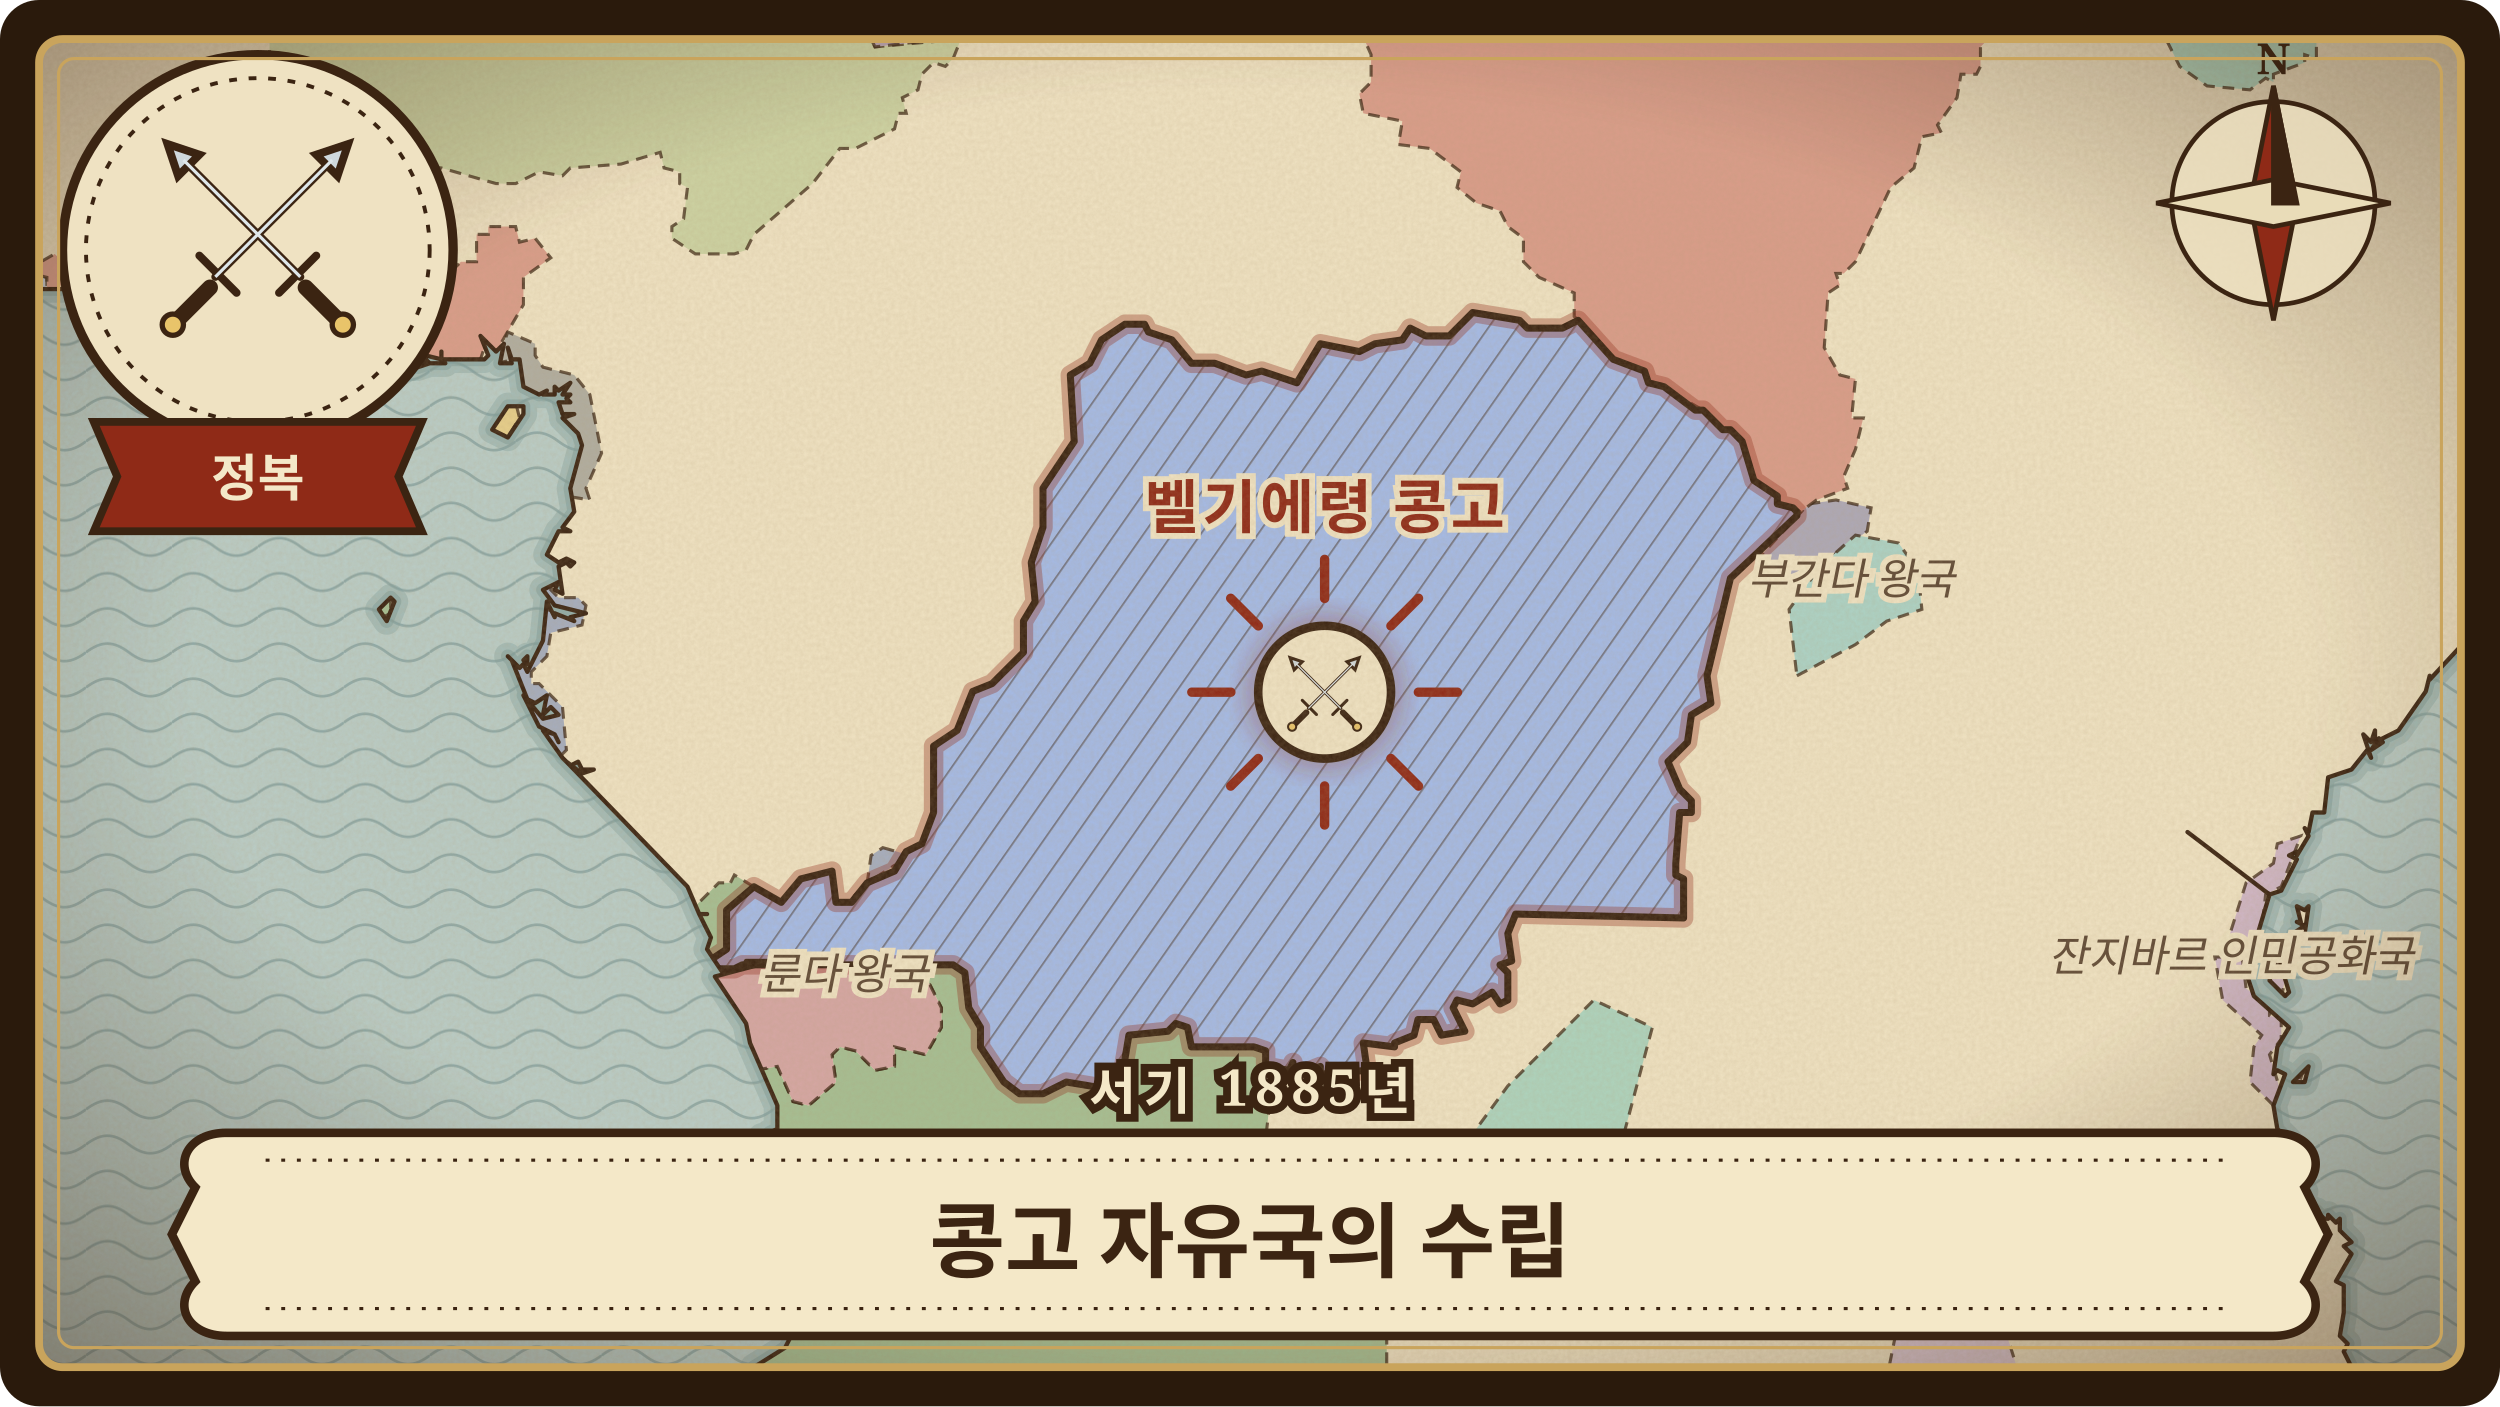
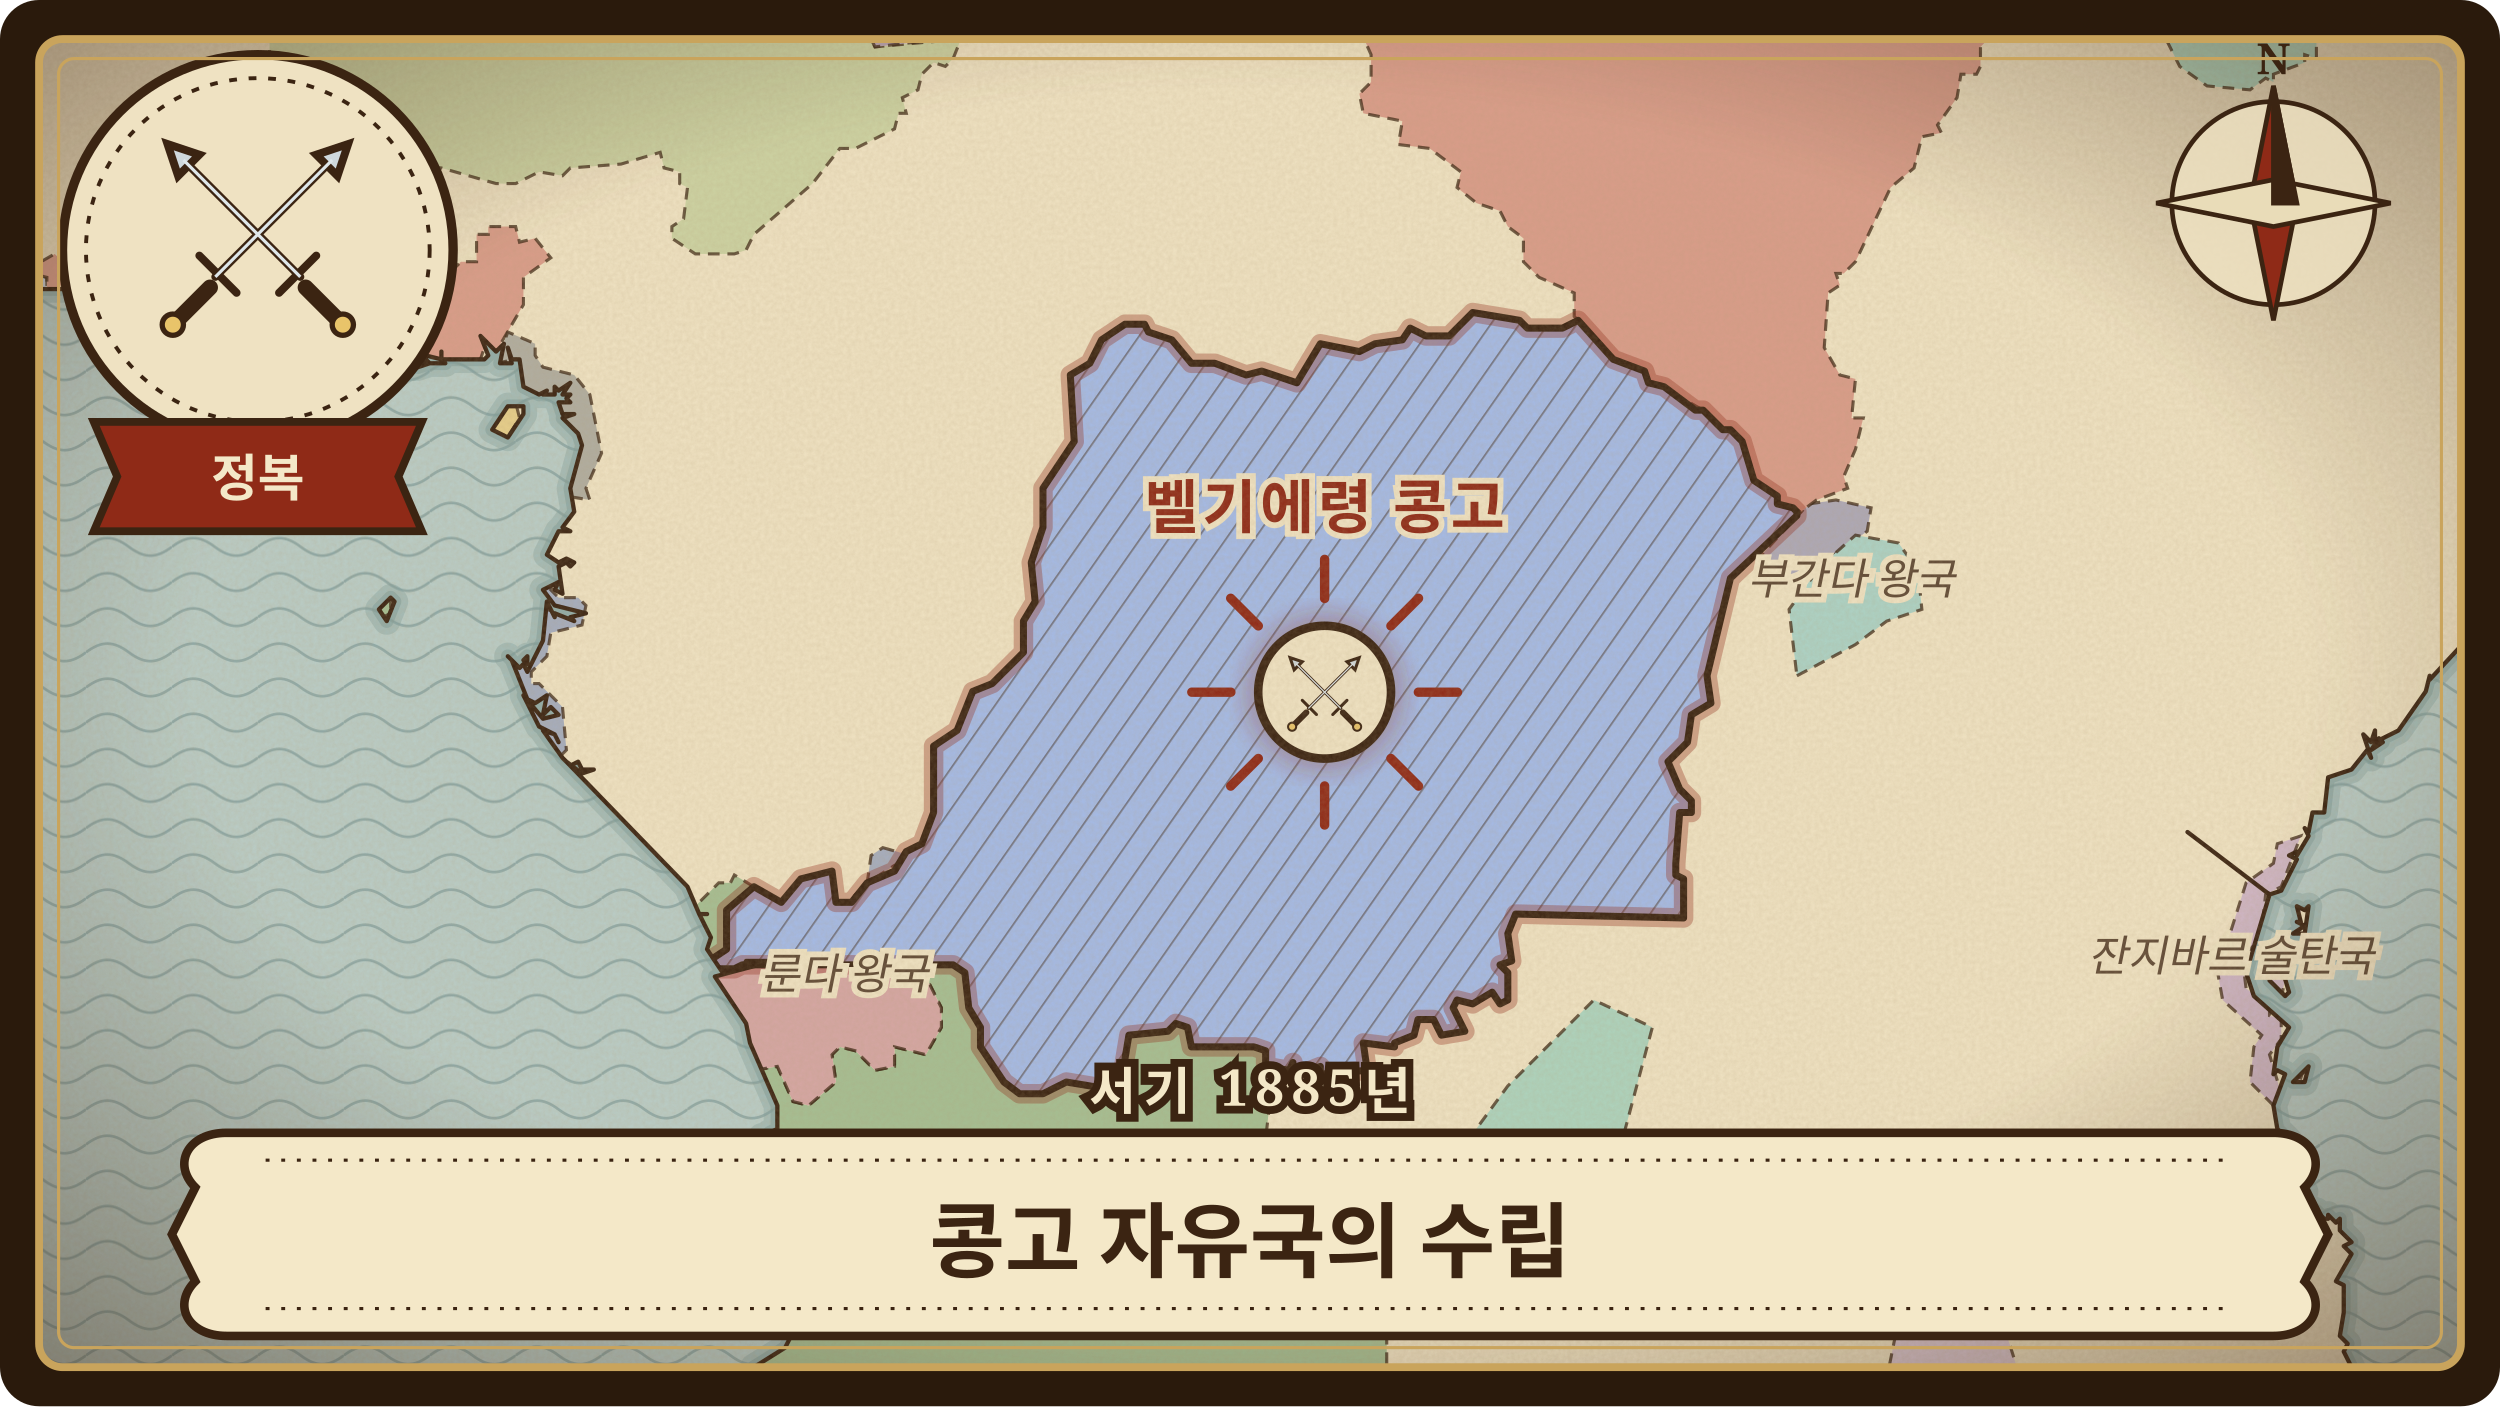
<svg xmlns="http://www.w3.org/2000/svg" viewBox="0 0 640 360" width="640" height="360" role="img" aria-label="콩고 자유국의 수립">
  <defs>
    <clipPath id="frame-congo-free-state">
      <rect x="10" y="10" width="620" height="340" rx="6" />
    </clipPath>
    <pattern id="waves-congo-free-state" width="22" height="9" patternUnits="userSpaceOnUse">
      <path d="M0 5 C4 2 7 2 11 5 C15 8 18 8 22 5" fill="none" stroke="#6f8f8f" stroke-width="0.7" stroke-opacity="0.55" />
    </pattern>
    <pattern id="hatch-congo-free-state" width="6" height="6" patternUnits="userSpaceOnUse" patternTransform="rotate(35)">
      <path d="M0 0 L0 6" stroke="#3b2412" stroke-width="0.9" stroke-opacity="0.45" />
    </pattern>
    <filter id="paper-congo-free-state" x="0" y="0" width="100%" height="100%">
      <feTurbulence type="fractalNoise" baseFrequency="0.9" numOctaves="3" seed="93" result="noise" />
      <feColorMatrix in="noise" type="matrix" values="0 0 0 0 0.45  0 0 0 0 0.33  0 0 0 0 0.18  0 0 0 0.22 0" />
    </filter>
    <radialGradient id="vignette-congo-free-state" cx="50%" cy="48%" r="70%">
      <stop offset="60%" stop-color="#3b2412" stop-opacity="0" />
      <stop offset="100%" stop-color="#3b2412" stop-opacity="0.45" />
    </radialGradient>
    <filter id="glow-congo-free-state">
      <feGaussianBlur stdDeviation="3" />
    </filter>
    <path id="land-congo-free-state" d="M-24 -24L-24 87L-22 85L-10 82L5 74L16 74L18 70L23 68L52 65L53 62L54 63L57 61L59 62L52 64L67 65L76 74L80 72L77 75L78 77L81 75L80 76L83 76L78 77L81 79L85 77L83 78L84 80L81 80L81 83L83 83L81 84L84 90L90 95L90 94L91 96L91 94L92 96L94 96L94 93L95 94L94 96L99 95L99 93L101 95L101 91L101 95L103 95L101 88L103 94L106 94L105 89L106 94L108 93L106 89L109 93L109 91L113 92L113 90L113 92L124 92L125 91L123 86L127 90L129 88L128 93L131 93L130 89L131 92L133 92L134 99L138 101L140 100L139 101L142 101L142 99L143 100L146 98L144 101L146 101L145 102L146 103L143 103L144 106L147 106L144 107L148 111L149 114L146 125L147 131L144 135L146 136L143 136L140 142L143 144L145 143L147 144L146 145L145 144L143 145L144 152L142 151L143 149L139 151L142 155L150 157L146 158L147 159L142 157L142 158L140 154L139 164L135 172L134 170L133 171L130 168L131 169L135 179L137 180L140 178L139 183L141 181L143 183L139 184L134 178L138 186L142 188L143 190L142 188L139 187L144 194L146 196L148 195L149 197L152 197L149 198L145 195L176 227L179 234L181 234L179 234L182 240L181 243L185 249L190 248L191 246L198 246L183 250L191 262L192 267L199 283L199 289L197 290L194 294L195 291L194 294L202 314L205 318L206 335L201 345L193 350L193 353L187 360L186 366L184 370L183 380L181 384L604 384L602 381L605 381L604 376L605 375L603 375L602 377L602 374L604 372L601 371L602 369L601 361L602 353L599 352L602 350L600 346L601 344L599 342L600 336L600 329L598 328L602 321L600 319L602 318L599 315L599 312L598 313L596 311L596 312L595 312L593 310L593 311L590 308L588 309L590 305L586 300L587 296L584 291L586 292L583 289L582 283L585 275L583 274L582 275L583 268L586 263L577 255L575 249L581 229L560 213L581 229L584 228L588 220L586 219L588 218L588 219L591 214L590 212L591 213L592 208L595 208L596 199L602 197L606 192L607 194L605 188L607 190L608 187L608 190L614 187L621 177L622 173L622 174L647 147L664 134L664 5L656 4L647 -4L644 -10L639 -13L630 -12L634 -15L643 -19L643 -24ZM97 156L99 159L101 154L100 153L97 156ZM107 94L110 93L109 92L107 94ZM110 93L114 93L110 93ZM126 110L130 112L134 106L134 104L130 104L126 110ZM134 169L135 170L135 168L134 169ZM190 247L194 246L190 247ZM581 251L585 255L586 254L583 244L581 251ZM587 277L590 277L591 273L587 277ZM587 239L590 239L591 232L590 233L588 232L589 236L588 236L590 237L587 239ZM607 192L610 190L609 189L607 192Z" />
    <clipPath id="landclip-congo-free-state">
      <use href="#land-congo-free-state" />
    </clipPath>
    <path id="hl-congo-free-state-19" d="M460 132L443 148L437 173L438 180L433 183L432 190L427 195L430 202L433 205L433 208L430 208L429 221L429 224L431 225L431 235L388 234L386 239L387 246L384 247L386 249L386 256L384 257L382 254L377 257L373 256L372 258L375 264L369 265L367 261L363 261L362 265L357 267L357 268L349 267L350 274L338 275L338 273L333 275L331 274L331 272L330 274L324 273L324 269L321 268L305 268L304 263L301 262L299 264L289 265L287 277L285 279L273 277L267 280L261 280L257 277L251 268L251 263L248 258L247 249L244 247L190 247L188 248L182 248L180 247L186 243L186 233L193 227L200 231L205 225L213 223L214 231L218 231L222 226L229 223L232 218L236 216L239 208L239 191L245 187L249 177L254 175L262 167L262 159L265 154L264 144L267 135L267 125L275 113L274 96L279 93L282 87L288 83L293 83L294 85L300 87L305 93L311 93L319 96L323 95L332 98L338 88L348 90L352 88L359 87L361 84L365 86L371 86L377 80L389 82L391 84L400 84L404 82L413 92L421 95L422 98L426 99L434 105L436 105L441 110L443 110L446 113L449 123L455 127L455 129L459 130L460 131Z" />
  </defs>
  <rect width="640" height="360" rx="10" fill="#2a1a0c" />
  <g clip-path="url(#frame-congo-free-state)">
    <rect width="640" height="360" fill="#b9ccc6" />
    <rect width="640" height="360" fill="url(#waves-congo-free-state)" />
    <use href="#land-congo-free-state" fill="none" stroke="#7e9c98" stroke-width="7" stroke-opacity="0.35" stroke-linejoin="round" />
    <use href="#land-congo-free-state" fill="none" stroke="#7e9c98" stroke-width="3.5" stroke-opacity="0.5" stroke-linejoin="round" />
    <use href="#land-congo-free-state" fill="#efe2c2" stroke="none" />
    <g clip-path="url(#landclip-congo-free-state)">
      <path d="M452 152L464 146L478 136L479 130L470 128L463 129L451 142Z" fill="rgb(173,168,182)" stroke="#3b2412" stroke-width="0.8" stroke-opacity="0.75" stroke-dasharray="3 2" />
      <path d="M50 68L79 82L101 79L107 65L98 47L76 44L53 54Z" fill="rgb(152,186,192)" stroke="#3b2412" stroke-width="0.8" stroke-opacity="0.75" stroke-dasharray="3 2" />
      <path d="M494 305L510 330L522 368L532 384L499 384L494 376L483 353L489 323Z" fill="rgb(218,198,207)" stroke="#3b2412" stroke-width="0.8" stroke-opacity="0.75" stroke-dasharray="3 2" />
      <path d="M-16 26L6 29L9 11L-7 2L-19 11Z" fill="rgb(215,190,127)" stroke="#3b2412" stroke-width="0.8" stroke-opacity="0.75" stroke-dasharray="3 2" />
      <path d="M364 308L386 278L408 256L423 263L415 293L401 315L379 323Z" fill="rgb(173,211,189)" stroke="#3b2412" stroke-width="0.8" stroke-opacity="0.75" stroke-dasharray="3 2" />
      <path d="M460 173L475 165L483 159L492 156L491 146L486 139L475 137L466 145L458 156Z" fill="rgb(172,210,197)" stroke="#3b2412" stroke-width="0.8" stroke-opacity="0.75" stroke-dasharray="3 2" />
      <path d="M24 69L43 68L45 41L25 41Z" fill="rgb(203,206,158)" stroke="#3b2412" stroke-width="0.8" stroke-opacity="0.75" stroke-dasharray="3 2" />
      <path d="M591 -24L597 -6L596 10L593 10L593 15L590 14L590 16L582 19L582 21L580 20L576 23L565 22L558 17L552 5L548 5L549 3L546 -1L546 -5L543 -6L535 1L532 2L526 3L522 1L523 -6L527 -15L526 -17L529 -17L532 -21L535 -20L535 -24Z" fill="rgb(175,213,189)" stroke="#3b2412" stroke-width="0.8" stroke-opacity="0.75" stroke-dasharray="3 2" />
      <path d="M206 -24L206 -4L212 6L223 10L224 12L246 10L244 15L242 17L239 16L236 19L235 23L231 25L232 29L230 29L229 33L219 38L215 38L208 47L193 60L191 64L188 65L178 65L172 61L172 58L175 56L176 48L174 47L174 44L170 43L169 39L159 42L146 43L144 45L138 44L132 47L127 47L113 43L102 42L102 39L99 40L101 37L97 36L96 31L84 30L78 34L78 37L75 39L76 42L66 42L61 29L63 26L65 26L69 20L72 21L69 14L69 4L72 1L72 -3L69 -3L67 -10L59 -17L54 -15L53 -17L51 -17L45 -24Z" fill="rgb(204,210,162)" stroke="#3b2412" stroke-width="0.8" stroke-opacity="0.75" stroke-dasharray="3 2" />
      <path d="M274 276L286 278L286 271L288 270L288 265L290 263L300 263L303 261L305 263L304 267L321 267L324 268L323 280L325 283L323 300L330 313L331 319L328 321L330 326L333 323L342 324L355 321L357 330L355 335L355 352L326 353L326 365L318 360L302 355L296 355L292 357L289 361L280 363L279 365L275 362L269 363L269 365L265 368L260 384L179 384L185 359L191 353L192 348L199 346L204 334L204 321L198 312L198 308L194 304L194 298L192 296L192 292L198 289L197 283L193 274L199 273L203 282L207 283L214 277L213 270L215 268L219 269L224 274L229 273L229 268L237 270L241 263L241 258L237 250L238 246L244 246L247 248L248 257L251 262L251 267L260 279L268 279ZM187 226L188 224L193 227L186 233L186 243L180 246L178 232L184 226ZM95 155L100 153L100 157L96 159ZM109 134L110 134L110 137L108 137Z" fill="rgb(165,190,146)" stroke="#3b2412" stroke-width="0.8" stroke-opacity="0.75" stroke-dasharray="3 2" />
      <path d="M248 -24L259 -13L261 -13L265 -4L265 -1L262 2L263 4L259 4L255 11L254 6L250 7L250 9L224 12L223 10L212 6L206 -4L206 -24Z" fill="rgb(184,163,177)" stroke="#3b2412" stroke-width="0.8" stroke-opacity="0.75" stroke-dasharray="3 2" />
      <path d="M128 104L132 103L133 107L130 112L125 111L125 109L127 108Z" fill="rgb(230,206,138)" stroke="#3b2412" stroke-width="0.8" stroke-opacity="0.75" stroke-dasharray="3 2" />
      <path d="M-21 30L-20 31L-18 27L-16 27L-14 30L-9 31L-9 33L-4 38L0 40L3 49L6 49L3 61L6 62L6 64L3 65L3 67L7 68L8 70L12 71L12 74L5 75L5 71L3 71L3 76L1 76L1 74L-3 74L-7 78L-24 83L-24 30L-22 30Z" fill="rgb(198,204,212)" stroke="#3b2412" stroke-width="0.8" stroke-opacity="0.75" stroke-dasharray="3 2" />
      <path d="M-24 83L-7 78L-3 74L1 74L1 77L-10 83L-20 85L-24 88ZM5 75L3 75L3 71L5 71L5 74ZM111 68L115 70L118 67L122 67L122 60L125 60L125 58L132 58L133 62L137 61L141 66L134 71L134 78L127 90L124 89L123 92L101 94L100 92L100 94L97 96L89 96L83 91L80 80L78 80L78 77L75 76L73 70L69 67L64 65L42 66L42 60L48 61L54 59L64 59L67 57L68 54L71 54L71 52L76 53L78 49L80 50L80 52L82 52L83 44L85 44L89 49L91 49L95 53L98 53L98 56L96 58L99 66L97 72L102 72L104 69L106 69L106 67ZM12 71L8 70L7 69L14 65L18 69L15 74L12 74ZM527 -24L522 -18L518 0L516 1L514 -2L512 -2L509 2L509 10L507 12L507 17L506 19L502 19L501 25L496 32L497 34L492 35L490 43L484 48L475 67L472 70L470 70L471 73L468 75L467 89L471 96L475 97L474 107L477 107L475 115L472 122L473 125L465 128L461 131L455 129L455 127L449 123L446 113L443 110L441 110L436 105L411 91L410 88L403 81L403 75L394 71L390 67L390 61L386 58L384 54L378 52L373 48L374 44L366 38L358 37L359 31L349 29L348 24L351 21L351 14L347 5L340 -2L341 -8L336 -12L337 -19L335 -20L334 -24Z" fill="rgb(217,156,137)" stroke="#3b2412" stroke-width="0.8" stroke-opacity="0.75" stroke-dasharray="3 2" />
      <path d="M192 274L190 264L182 255L182 248L189 248L203 242L206 236L218 233L217 231L219 229L223 230L231 227L235 230L235 234L240 235L237 250L241 258L241 263L237 270L229 268L229 273L224 274L219 269L215 268L213 270L214 277L207 283L203 282L199 273L193 274Z" fill="rgb(213,166,163)" stroke="#3b2412" stroke-width="0.8" stroke-opacity="0.75" stroke-dasharray="3 2" />
      <path d="M191 247L188 248L182 248L180 246L186 243L186 233L194 227L202 233L204 238L203 242L192 247Z" fill="rgb(230,192,188)" stroke="#3b2412" stroke-width="0.8" stroke-opacity="0.75" stroke-dasharray="3 2" />
      <path d="M588 278L586 278L586 275L590 273L589 276ZM583 250L585 250L584 256L579 251L580 245L582 245L583 247ZM574 245L575 253L581 258L581 260L584 261L584 266L581 270L584 280L582 283L576 277L577 268L579 265L569 256L567 245L569 245L575 226L582 221L583 216L589 214L584 227L580 229L579 238L577 242ZM586 232L589 233L588 240L586 240L586 234Z" fill="rgb(208,183,198)" stroke="#3b2412" stroke-width="0.8" stroke-opacity="0.75" stroke-dasharray="3 2" />
      <path d="M150 125L151 128L145 127L145 119L147 113L144 110L144 107L142 106L142 103L144 101L135 101L133 99L132 92L127 93L130 85L137 88L137 91L139 94L147 96L151 101L154 116ZM28 68L18 69L16 68L18 64L25 62L27 64Z" fill="rgb(176,173,160)" stroke="#3b2412" stroke-width="0.8" stroke-opacity="0.75" stroke-dasharray="3 2" />
      <path d="M642 328L642 337L639 336L639 328ZM226 217L233 219L222 226L223 219ZM144 181L145 192L142 195L140 194L136 186L137 183L134 182L134 178L129 173L130 169L134 169L137 166L137 155L143 157L137 152L138 149L142 149L141 151L143 153L148 153L150 155L149 160L141 162L140 168L136 172L136 175L138 175ZM39 67L28 68L27 64L30 61L42 61L42 66Z" fill="rgb(165,173,190)" stroke="#3b2412" stroke-width="0.8" stroke-opacity="0.75" stroke-dasharray="3 2" />
      <use href="#hl-congo-free-state-19" fill="rgb(164,186,230)" stroke="none" />
      <use href="#hl-congo-free-state-19" fill="url(#hatch-congo-free-state)" stroke="none" />
      <use href="#hl-congo-free-state-19" fill="none" stroke="#8f2a17" stroke-width="5" stroke-opacity="0.35" stroke-linejoin="round" />
      <use href="#hl-congo-free-state-19" fill="none" stroke="#3b2412" stroke-width="1.8" stroke-linejoin="round" />
    </g>
    <use href="#land-congo-free-state" fill="none" stroke="#3b2412" stroke-width="1.1" stroke-linejoin="round" />
    <text x="339.1" y="135.2" class="lbl hl">벨기에령 콩고</text>
    <text x="216.2" y="253.2" class="lbl">룬다 왕국</text>
    <text x="80.1" y="63.4" class="lbl">베냉 왕국</text>
    <text x="474.0" y="152.1" class="lbl">부간다 왕국</text>
-     <text x="571.2" y="248.6" class="lbl">잔지바르 인민공화국</text>
+     <text x="571.2" y="248.6" class="lbl">잔지바르 술탄국</text>
    <g transform="translate(339.1 177.2)">
      <path d="M0 -24 L0 -34" transform="rotate(0)" stroke="#8f2a17" stroke-width="2.4" stroke-linecap="round" />
      <path d="M0 -24 L0 -34" transform="rotate(45)" stroke="#8f2a17" stroke-width="2.4" stroke-linecap="round" />
      <path d="M0 -24 L0 -34" transform="rotate(90)" stroke="#8f2a17" stroke-width="2.4" stroke-linecap="round" />
      <path d="M0 -24 L0 -34" transform="rotate(135)" stroke="#8f2a17" stroke-width="2.4" stroke-linecap="round" />
      <path d="M0 -24 L0 -34" transform="rotate(180)" stroke="#8f2a17" stroke-width="2.4" stroke-linecap="round" />
      <path d="M0 -24 L0 -34" transform="rotate(225)" stroke="#8f2a17" stroke-width="2.4" stroke-linecap="round" />
      <path d="M0 -24 L0 -34" transform="rotate(270)" stroke="#8f2a17" stroke-width="2.4" stroke-linecap="round" />
      <path d="M0 -24 L0 -34" transform="rotate(315)" stroke="#8f2a17" stroke-width="2.4" stroke-linecap="round" />
      <circle r="20" fill="#8f2a17" fill-opacity="0.35" filter="url(#glow-congo-free-state)" />
      <circle r="17" fill="#efe2c2" stroke="#3b2412" stroke-width="2.2" />
      <g transform="translate(-13 -13) scale(0.26)">
        <g stroke="#3b2412" stroke-width="3" stroke-linecap="round">
          <path d="M22 22 L66 66" />
          <path d="M78 22 L34 66" />
          <path d="M16 16 L28 20 L20 28 Z" fill="#cfd8dc" />
          <path d="M84 16 L72 20 L80 28 Z" fill="#cfd8dc" />
          <path d="M58 72 L72 58" />
          <path d="M42 72 L28 58" />
          <path d="M68 70 L80 82" stroke-width="6" />
          <path d="M32 70 L20 82" stroke-width="6" />
        </g>
        <path d="M22 22 L66 66" stroke="#dfe7ea" stroke-width="1.2" />
        <path d="M78 22 L34 66" stroke="#dfe7ea" stroke-width="1.2" />
        <circle cx="82" cy="84" r="4" fill="#e9c46a" stroke="#3b2412" stroke-width="2" />
        <circle cx="18" cy="84" r="4" fill="#e9c46a" stroke="#3b2412" stroke-width="2" />
      </g>
    </g>
    <rect width="640" height="360" filter="url(#paper-congo-free-state)" />
    <rect width="640" height="360" fill="url(#vignette-congo-free-state)" />
    <g transform="translate(582 52)" stroke="#3b2412" stroke-width="1.2">
      <circle r="26" fill="#efe2c2" fill-opacity="0.8" />
      <path d="M0 -30 L6 0 L0 30 L-6 0 Z" fill="#8f2a17" />
      <path d="M-30 0 L0 6 L30 0 L0 -6 Z" fill="#e9dcb8" />
      <path d="M0 -30 L6 0 L0 0 Z" fill="#3b2412" />
      <text y="-33" class="compass">N</text>
    </g>
    <g transform="translate(66 64)">
      <circle r="50" fill="#efe2c2" stroke="#3b2412" stroke-width="2.4" />
      <circle r="44" fill="none" stroke="#3b2412" stroke-width="1" stroke-dasharray="2 3" />
      <g transform="translate(-34 -38) scale(0.68)">
        <g stroke="#3b2412" stroke-width="3" stroke-linecap="round">
          <path d="M22 22 L66 66" />
          <path d="M78 22 L34 66" />
          <path d="M16 16 L28 20 L20 28 Z" fill="#cfd8dc" />
          <path d="M84 16 L72 20 L80 28 Z" fill="#cfd8dc" />
          <path d="M58 72 L72 58" />
          <path d="M42 72 L28 58" />
          <path d="M68 70 L80 82" stroke-width="6" />
          <path d="M32 70 L20 82" stroke-width="6" />
        </g>
        <path d="M22 22 L66 66" stroke="#dfe7ea" stroke-width="1.2" />
        <path d="M78 22 L34 66" stroke="#dfe7ea" stroke-width="1.2" />
        <circle cx="82" cy="84" r="4" fill="#e9c46a" stroke="#3b2412" stroke-width="2" />
        <circle cx="18" cy="84" r="4" fill="#e9c46a" stroke="#3b2412" stroke-width="2" />
      </g>
      <path d="M-42 44 L42 44 L36 58 L42 72 L-42 72 L-36 58 Z" fill="#8f2a17" stroke="#3b2412" stroke-width="2" />
      <text y="63" class="kind">정복</text>
    </g>
    <g transform="translate(320 316)">
      <path d="M-262 -26 L262 -26 C272 -26 276 -18 270 -12 L276 0 L270 12 C276 18 272 26 262 26 L-262 26 C-272 26 -276 18 -270 12 L-276 0 L-270 -12 C-276 -18 -272 -26 -262 -26 Z" fill="#f4e8c8" stroke="#3b2412" stroke-width="2.2" />
      <path d="M-252 -19 L252 -19 M-252 19 L252 19" stroke="#3b2412" stroke-width="0.8" stroke-dasharray="1 3" />
      <text y="2" class="title" style="font-size:21px">콩고 자유국의 수립</text>
    </g>
    <text x="320" y="284" class="year">서기 1885년</text>
  </g>
  <rect x="10" y="10" width="620" height="340" rx="6" fill="none" stroke="#c9a45c" stroke-width="2" />
  <rect x="15" y="15" width="610" height="330" rx="4" fill="none" stroke="#c9a45c" stroke-width="0.8" />
  <style>
  text { font-family: 'Noto Serif KR', 'Nanum Myeongjo', 'AppleMyungjo', 'Batang', serif; text-anchor: middle; }
  .lbl { font-size: 11px; font-style: italic; fill: #3b2412; fill-opacity: 0.8; paint-order: stroke; stroke: #efe2c2; stroke-width: 3px; }
  .lbl.hl { font-size: 15px; font-weight: 700; font-style: normal; fill: #8f2a17; fill-opacity: 1; letter-spacing: 1px; }
  .title { font-weight: 800; fill: #3b2412; dominant-baseline: middle; }
  .year { font-size: 13px; font-weight: 700; fill: #f4e8c8; paint-order: stroke; stroke: #3b2412; stroke-width: 4px; letter-spacing: 2px; }
  .kind { font-size: 13px; font-weight: 800; fill: #f4e8c8; }
  .compass { font-size: 11px; font-weight: 700; fill: #3b2412; stroke: none; }
</style>
</svg>
